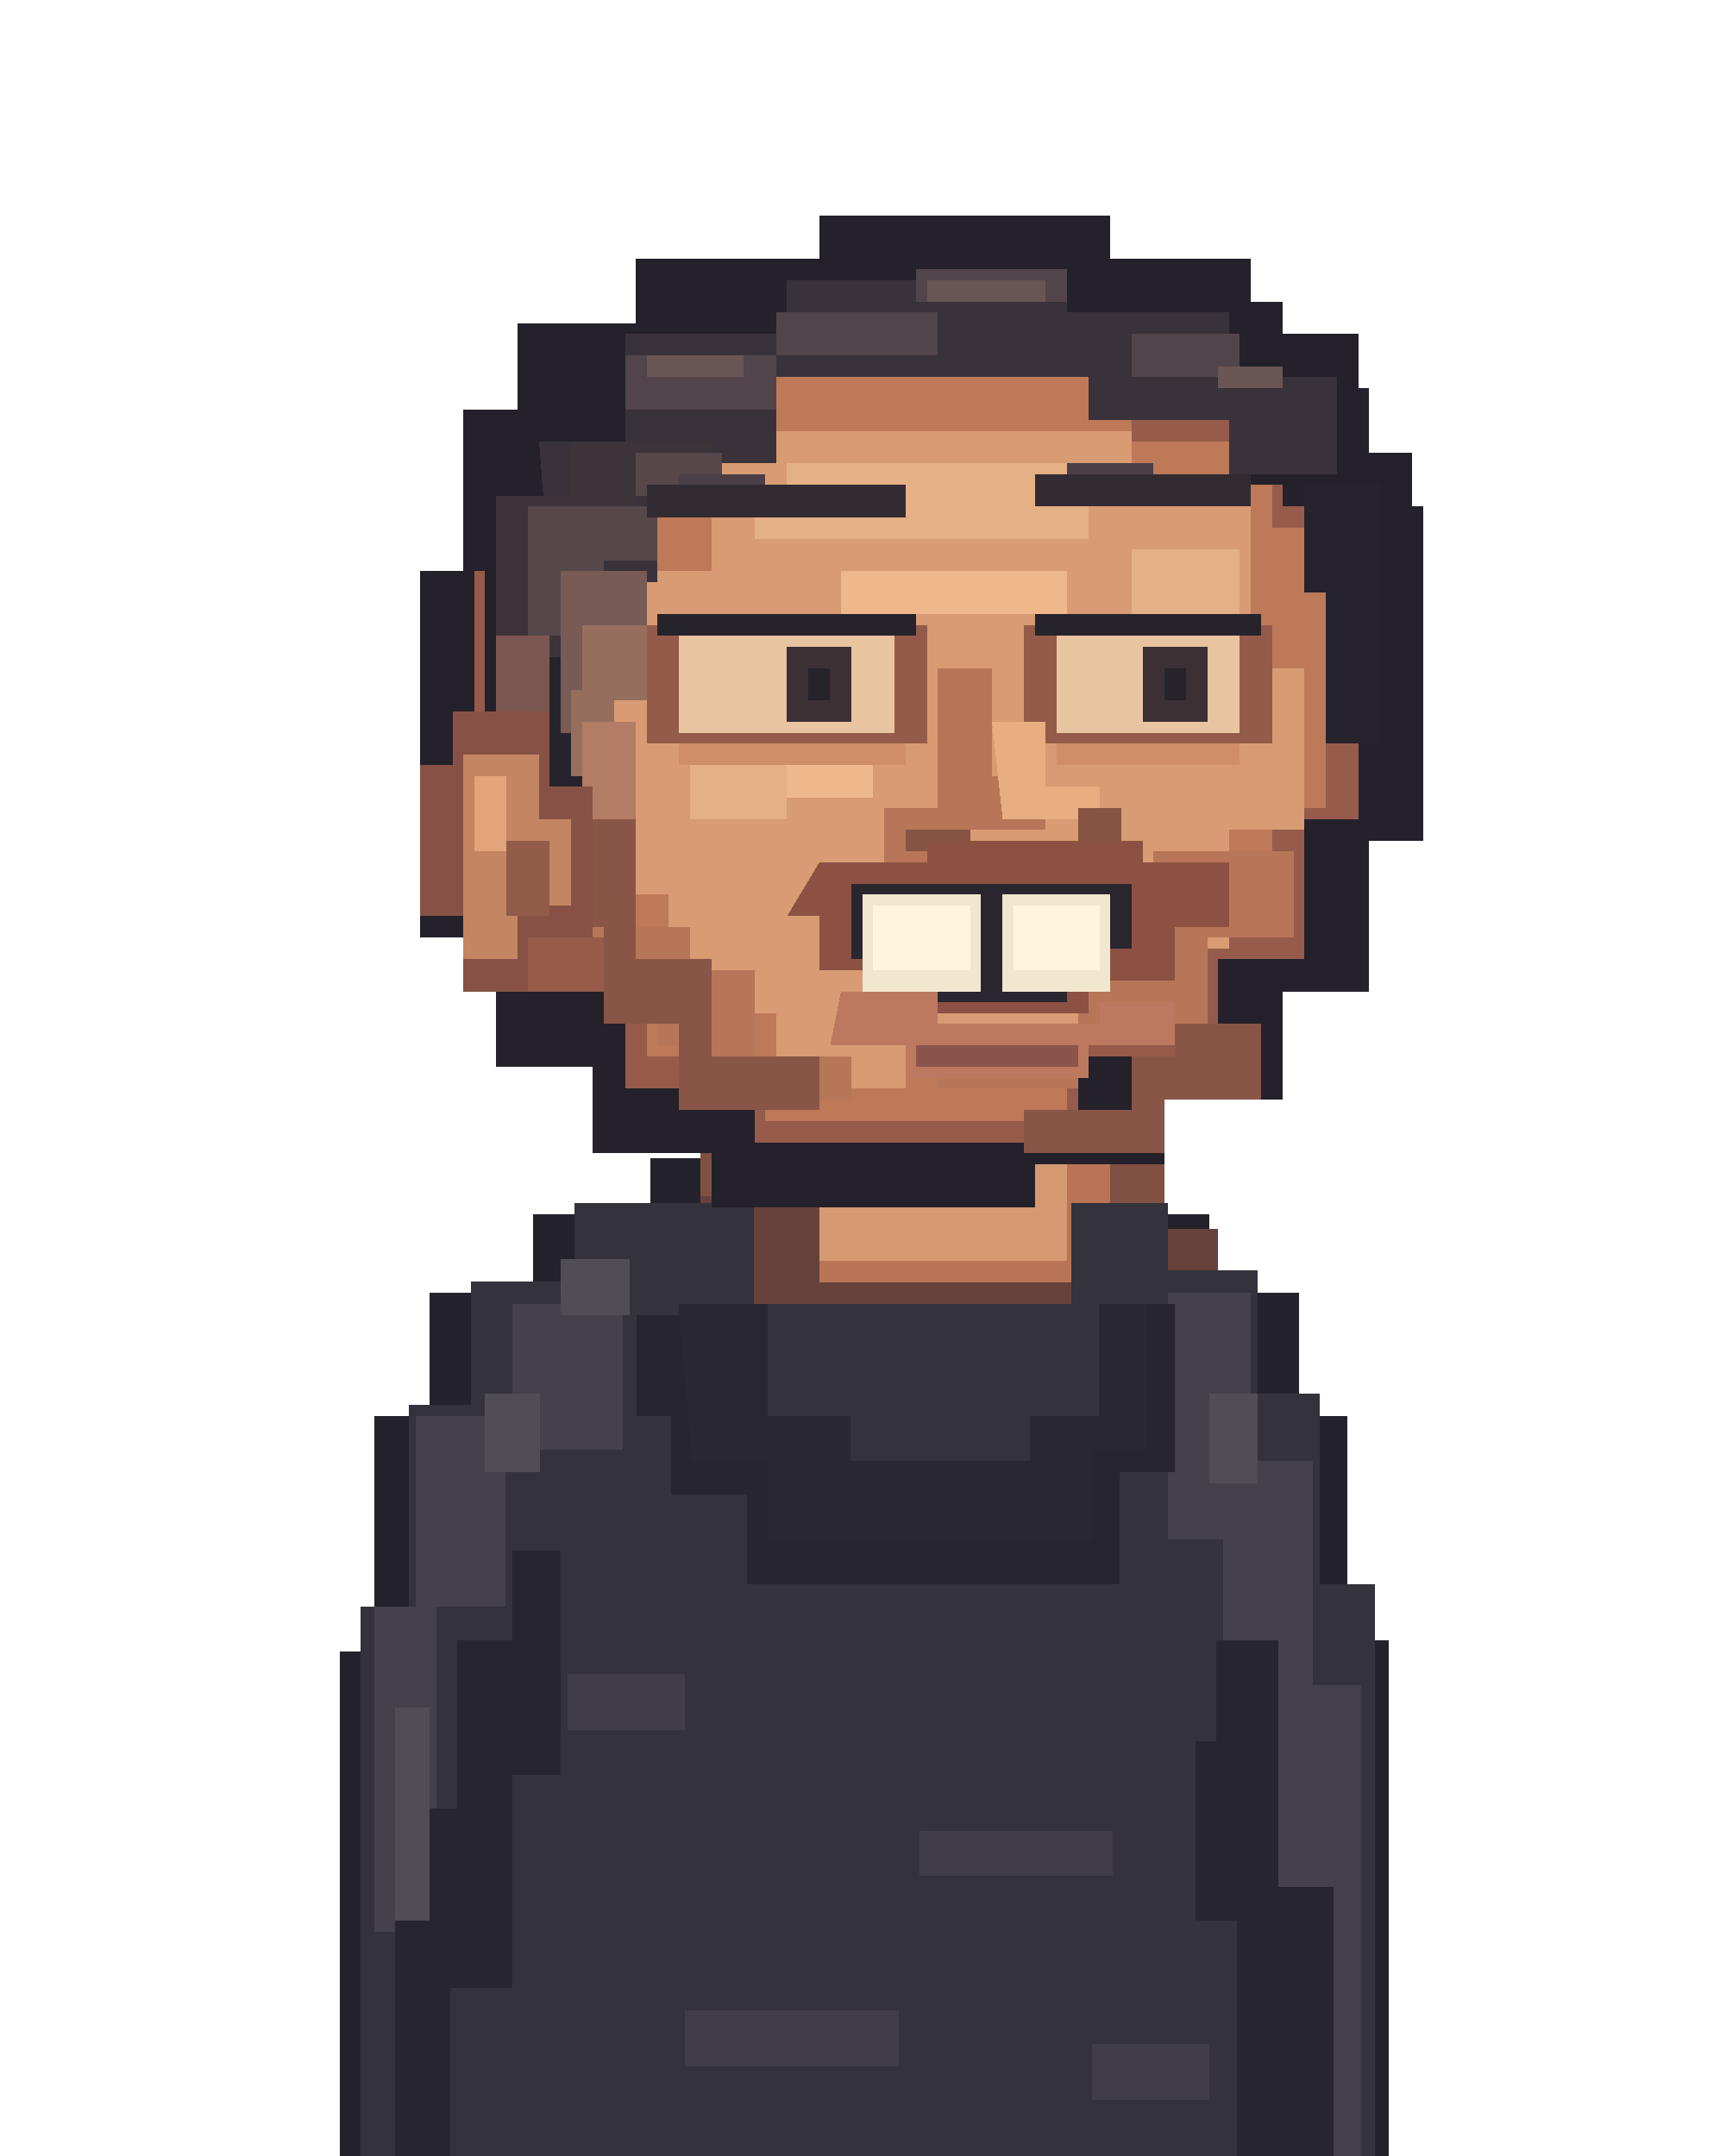
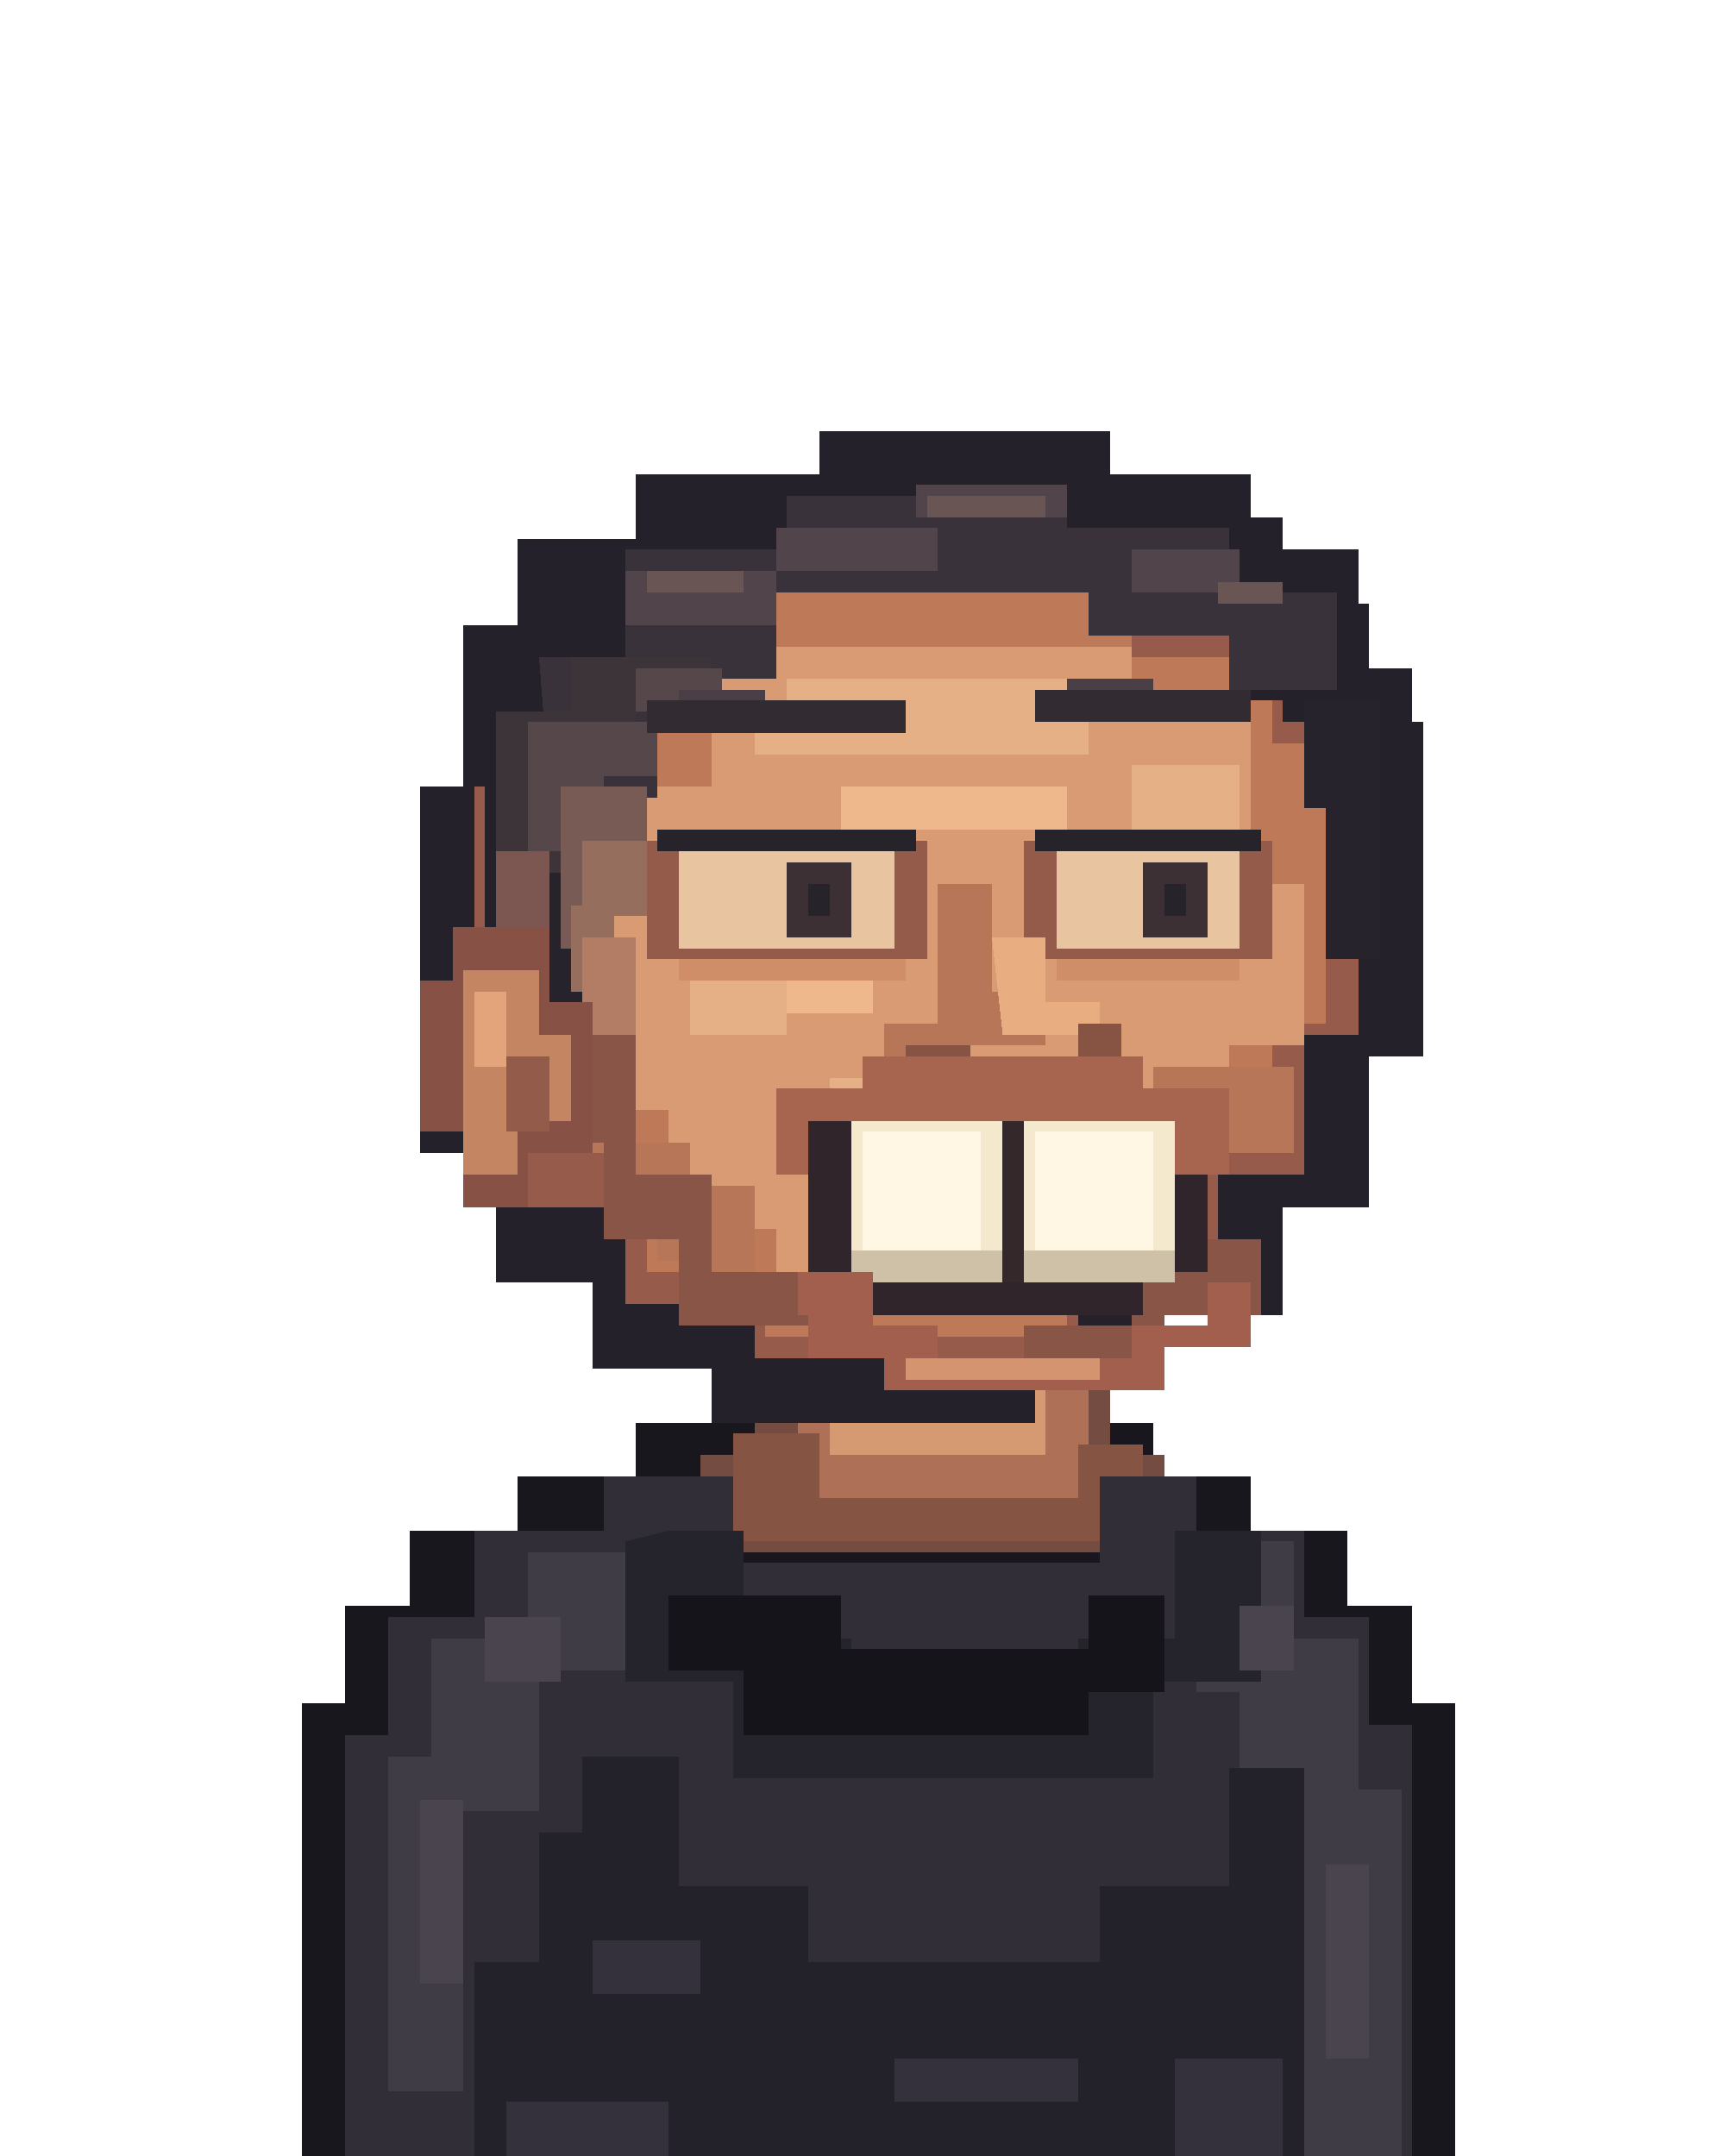
<svg xmlns="http://www.w3.org/2000/svg" width="480" height="600" viewBox="0 0 160 200" shape-rendering="crispEdges" data-expression="surprised">
-   <g id="body-outline" fill="#24232c" transform="translate(29 -8) scale(0.64 1.04)">
-     <path d="M49 111h66v5h15v7h13v11h7v20h6v46H4v-45h5v-21h8v-11h15v-7h17z" />
-   </g>
-   <g id="neck">
-     <path fill="#805042" d="M65 98h43v21h8v10H56v-12h9z" />
-     <path fill="#b87454" d="M70 100h33v17h9v5H65v-7h5z" />
-     <path fill="#d69a73" d="M75 105h24v12H75z" />
-     <path fill="#67423c" d="M65 111h11v8h28v-5h9v9H65z" />
-   </g>
-   <g id="shirt" transform="translate(29 -8) scale(0.64 1.04)">
-     <path fill="#34323b" d="M47 115h17v9h46v-9h14v6h13v11h9v17h8v51H7v-49h7v-18h9v-11h15v-7z" />
-     <path fill="#45414b" d="M29 124h16v13H28v14H18v29H9v-29h6v-17h14zM124 123h12v15h9v20h7v42h-14v-28h-6v-27h-8z" />
-     <path fill="#27252e" d="M47 125h15v13h11v4h36v-6h9v-12h7v15h-8v10H63v-8H52v-7h-5zM29 146h7v20h-7v19h-9v15h-8v-31h9v-15h8zM131 154h9v22h8v24h-14v-21h-6v-16h3z" />
-     <path fill="#514d55" d="M25 132h8v7h-8zM36 120h10v5H36zM130 132h7v8h-7zM12 160h5v19h-5z" />
-     <path fill="#403d47" d="M37 157h17v5H37zM88 171h28v4H88zM54 187h31v5H54zM113 190h17v5h-17z" />
-     <path fill="#292730" d="M53 124h13v10h12v4h26v-4h10v-10h7v13h-8v8H66v-7H55z" />
-   </g>
-   <g id="head">
-     <path fill="#24212b" d="M48 30h11v-6h44v4h16v8h8v11h5v31h-5v14h-8v10h-11v6h-12v4H66v-5H55v-8H46v-12h-7V53h4V38h5z" />
-     <path fill="#965b4b" d="M51 39h13v-7h40v5h15v10h7v29h-5v13h-8v9h-13v8H70v-5H58v-9h-9V75h-5V53h7z" />
-     <path fill="#bd7958" d="M57 42h14v-7h34v6h13v8h5v26h-5v12h-8v10h-11v7H71v-6H60v-11h-8V73h-4V55h9z" />
-     <path fill="#d89b73" d="M66 40h39v5h11v17h5v15h-7v11h-10v8H84v5H72v-7H62v-11h-7V66h2V53h9z" />
-     <path fill="#e5b085" d="M73 43h28v7H70v-4h3zM105 51h10v9h-10zM64 63h9v13h-9zM77 80h14v9H77zM98 86h11v5H98z" />
-     <path fill="#b77658" d="M50 60h7v26h7v9h-7v-8h-7zM61 90h9v8h9v4H66v-5h-5zM107 79h13v8h-8v9h-12v5H87v-5h13v-7h7z" />
-     <path fill="#895547" d="M53 76h6v13h7v9h10v5H63v-8h-7v-9h-3zM109 95h8v7h-9v5H95v-4h10v-5h4z" />
-     <path fill="#eeb88c" d="M78 53h21v4H78zM73 68h8v6h-8zM94 81h9v5h-9z" />
-   </g>
-   <g id="hair">
-     <path fill="#24212b" d="M45 60V41h6v-9h10v-7h15v-5h27v4h13v7h10v11h5v15h-8V45h-8v-6h-14v-4H68v8H57v16h-6v13h-6z" />
-     <path fill="#39323a" d="M50 41h8v-10h15v-5h26v3h15v6h10v9h-10v-5h-13v-4H72v8H61v11H51z" />
-     <path fill="#51444a" d="M58 33h14v-4h15v4H72v5H58zM85 25h14v3H85zM105 31h10v4h-10z" />
-     <path fill="#6a5555" d="M60 33h9v2h-9zM86 26h11v2H86zM113 34h6v2h-6z" />
-     <path fill="#27232d" d="M49 47h5v28h-6zM121 45h7v24h-5V55h-2z" />
-   </g>
-   <g id="hair-fade">
-     <path fill="#3d343a" d="M46 46h13v6h-4v9h-4v12h-5zM53 41h13v5H53z" />
-     <path fill="#56474a" d="M49 47h12v5h-5v7h-5v7h-2zM59 42h8v4h-8z" />
-     <path fill="#775b54" d="M52 53h8v7h-3v8h-5z" />
-     <path fill="#966e5e" d="M54 58h7v7h-4v7h-4v-8h1z" />
-     <path fill="#b27c65" d="M54 67h5v9h-5z" />
-     <path fill="#7c5650" d="M46 59h5v10h-5z" />
-   </g>
-   <g id="ear">
-     <path fill="#875245" d="M42 66h9v7h4v14h-6v5h-6v-7h-4V71h3z" />
-     <path fill="#c48563" d="M43 70h7v6h3v8h-5v5h-5z" />
-     <path fill="#e3a47b" d="M44 72h3v7h-3z" />
-     <path fill="#925b4a" d="M47 78h4v7h-4z" />
-   </g>
-   <g id="expression-neutral">
-     <g id="expression-brows">
-       <path fill="#332b32" d="M60 45h24v3H60zM96 44h20v3H96z" />
-       <path fill="#4a3f47" d="M63 44h8v1h-8zM99 43h8v1h-8z" />
+   <g id="frame-shift" transform="translate(0 20)">
+     <g id="body-outline">
+       <path fill="#18171e" d="M59 112h48v5h9v5h9v7h6v9h4v42H28v-42h4v-9h6v-7h10v-5h11z" />
    </g>
-     <g id="expression-eyes">
-       <path fill="#945b4a" d="M60 58h26v11H60zM95 58h23v11H95z" />
-       <path fill="#e9c4a1" d="M63 59h20v9H63zM98 59h17v9H98z" />
-       <path fill="#3d3035" d="M73 60h6v7h-6zM106 60h6v7h-6z" />
-       <path fill="#26232b" d="M75 62h2v3h-2zM108 62h2v3h-2z" />
-       <path fill="#26232b" d="M61 57h24v2H61zM96 57h21v2H96z" />
-       <path fill="#cf8e68" d="M63 69h21v2H63zM98 69h17v2H98z" />
+     <g id="neck">
+       <path fill="#744c41" d="M70 100h33v15h5v9H65v-9h5z" />
+       <path fill="#ae7158" d="M74 103h27v12h4v6H69v-6h5z" />
+       <path fill="#d69a73" d="M77 105h20v10H77z" />
+       <path fill="#865443" d="M68 113h8v6h24v-5h6v9H68z" />
    </g>
-     <g id="expression-nose">
-       <path fill="#b87658" d="M87 62h5v10h5v5h-10v3h-5v-5h5z" />
-       <path fill="#e8ad81" d="M92 67h5v6h5v3h-9z" />
-       <path fill="#875443" d="M84 77h6v2h-6zM100 75h4v3h-4z" />
+     <g id="shirt">
+       <path fill="#312e38" d="M56 117h12v8h34v-8h9v5h10v8h6v10h4v40H32v-39h4v-11h8v-8h12z" />
+       <path fill="#403c46" d="M49 124h10v11h-9v13h-7v26h-7v-31h4v-11h9zM111 123h9v9h6v14h4v34h-9v-28h-6v-15h-4z" />
+       <path fill="#25232c" d="M62 122h7v10h10v5h21v-5h9v-10h8v14h-10v9H68v-9h-10v-13z" />
+       <path fill="#23212a" d="M54 143h9v12h12v7h27v-7h12v-11h7v36H44v-18h6v-12h4z" />
+       <path fill="#49444d" d="M45 130h7v6h-7zM115 129h5v6h-5zM39 147h4v17h-4zM123 153h4v18h-4z" />
+       <path fill="#35313c" d="M55 160h10v5H55zM83 171h17v4H83zM47 175h15v5H47zM109 171h10v9h-10z" />
+       <path fill="#15141b" d="M68 128h10v5h23v-5h7v9h-7v4H69v-6h-7v-7z" />
    </g>
-     <g id="expression-mouth">
-       <path fill="#8d5143" d="M76 80h10v-2h20v2h8v6h-5v5h-8v3H84v-4h-8v-5h-3z" />
-       <path fill="#292630" d="M79 82h26v6h-6v5H85v-4h-6v-5z" />
-       <path fill="#f1e7cf" d="M80 83h11v9H80zM93 83h10v9H93z" />
-       <path fill="#fff5de" d="M81 84h9v6H81zM94 84h8v6H94z" />
-       <path fill="#bc7960" d="M78 92h9v3h15v-2h7v4h-8v3H84v-3h-7z" />
-       <path fill="#8b544a" d="M85 97h15v2H85z" />
+     <g id="head">
+       <path fill="#24212b" d="M48 30h11v-6h44v4h16v8h8v11h5v31h-5v14h-8v10h-11v6h-12v4H66v-5H55v-8H46v-12h-7V53h4V38h5z" />
+       <path fill="#965b4b" d="M51 39h13v-7h40v5h15v10h7v29h-5v13h-8v9h-13v8H70v-5H58v-9h-9V75h-5V53h7z" />
+       <path fill="#bd7958" d="M57 42h14v-7h34v6h13v8h5v26h-5v12h-8v10h-11v7H71v-6H60v-11h-8V73h-4V55h9z" />
+       <path fill="#d89b73" d="M66 40h39v5h11v17h5v15h-7v11h-10v8H84v5H72v-7H62v-11h-7V66h2V53h9z" />
+       <path fill="#e5b085" d="M73 43h28v7H70v-4h3zM105 51h10v9h-10zM64 63h9v13h-9zM77 80h14v9H77zM98 86h11v5H98z" />
+       <path fill="#b77658" d="M50 60h7v26h7v9h-7v-8h-7zM61 90h9v8h9v4H66v-5h-5zM107 79h13v8h-8v9h-12v5H87v-5h13v-7h7z" />
+       <path fill="#895547" d="M53 76h6v13h7v9h10v5H63v-8h-7v-9h-3zM109 95h8v7h-9v5H95v-4h10v-5h4z" />
+       <path fill="#eeb88c" d="M78 53h21v4H78zM73 68h8v6h-8zM94 81h9v5h-9z" />
+     </g>
+     <g id="hair">
+       <path fill="#24212b" d="M45 60V41h6v-9h10v-7h15v-5h27v4h13v7h10v11h5v15h-8V45h-8v-6h-14v-4H68v8H57v16h-6v13h-6z" />
+       <path fill="#39323a" d="M50 41h8v-10h15v-5h26v3h15v6h10v9h-10v-5h-13v-4H72v8H61v11H51z" />
+       <path fill="#51444a" d="M58 33h14v-4h15v4H72v5H58zM85 25h14v3H85zM105 31h10v4h-10z" />
+       <path fill="#6a5555" d="M60 33h9v2h-9zM86 26h11v2H86zM113 34h6v2h-6z" />
+       <path fill="#27232d" d="M49 47h5v28h-6zM121 45h7v24h-5V55h-2z" />
+     </g>
+     <g id="hair-fade">
+       <path fill="#3d343a" d="M46 46h13v6h-4v9h-4v12h-5zM53 41h13v5H53z" />
+       <path fill="#56474a" d="M49 47h12v5h-5v7h-5v7h-2zM59 42h8v4h-8z" />
+       <path fill="#775b54" d="M52 53h8v7h-3v8h-5z" />
+       <path fill="#966e5e" d="M54 58h7v7h-4v7h-4v-8h1z" />
+       <path fill="#b27c65" d="M54 67h5v9h-5z" />
+       <path fill="#7c5650" d="M46 59h5v10h-5z" />
+     </g>
+     <g id="ear">
+       <path fill="#875245" d="M42 66h9v7h4v14h-6v5h-6v-7h-4V71h3z" />
+       <path fill="#c48563" d="M43 70h7v6h3v8h-5v5h-5z" />
+       <path fill="#e3a47b" d="M44 72h3v7h-3z" />
+       <path fill="#925b4a" d="M47 78h4v7h-4z" />
+     </g>
+     <g id="expression-neutral">
+       <g id="expression-brows">
+         <path fill="#332b32" d="M60 45h24v3H60zM96 44h20v3H96z" />
+         <path fill="#4a3f47" d="M63 44h8v1h-8zM99 43h8v1h-8z" />
+       </g>
+       <g id="expression-eyes">
+         <path fill="#945b4a" d="M60 58h26v11H60zM95 58h23v11H95z" />
+         <path fill="#e9c4a1" d="M63 59h20v9H63zM98 59h17v9H98z" />
+         <path fill="#3d3035" d="M73 60h6v7h-6zM106 60h6v7h-6z" />
+         <path fill="#26232b" d="M75 62h2v3h-2zM108 62h2v3h-2z" />
+         <path fill="#26232b" d="M61 57h24v2H61zM96 57h21v2H96z" />
+         <path fill="#cf8e68" d="M63 69h21v2H63zM98 69h17v2H98z" />
+       </g>
+       <g id="expression-nose">
+         <path fill="#b87658" d="M87 62h5v10h5v5h-10v3h-5v-5h5z" />
+         <path fill="#e8ad81" d="M92 67h5v6h5v3h-9z" />
+         <path fill="#875443" d="M84 77h6v2h-6zM100 75h4v3h-4z" />
+       </g>
+       <g id="expression-mouth">
+         <path fill="#a76550" d="M72 81h8v-3h26v3h8v8h-2v8h-8v5H82v-5h-7v-8h-3z" />
+         <path fill="#30252b" d="M75 84h34v5h3v9h-6v4H81v-4h-6v-9z" />
+         <path fill="#f4e8cd" d="M79 84h14v15H79zM95 84h14v15H95z" />
+         <path fill="#fff7e4" d="M80 85h11v11H80zM96 85h11v11H96z" />
+         <path fill="#cfc1a8" d="M79 96h14v3H79zM95 96h14v3H95z" />
+         <path fill="#34282a" d="M93 84h2v15h-2z" />
+         <path fill="#a25f4d" d="M74 98h7v5h6v3h18v-3h7v-4h4v6h-8v4H82v-3h-7v-4h-1z" />
+         <path fill="#d49470" d="M84 106h18v2H84z" />
+       </g>
    </g>
  </g>
</svg>
